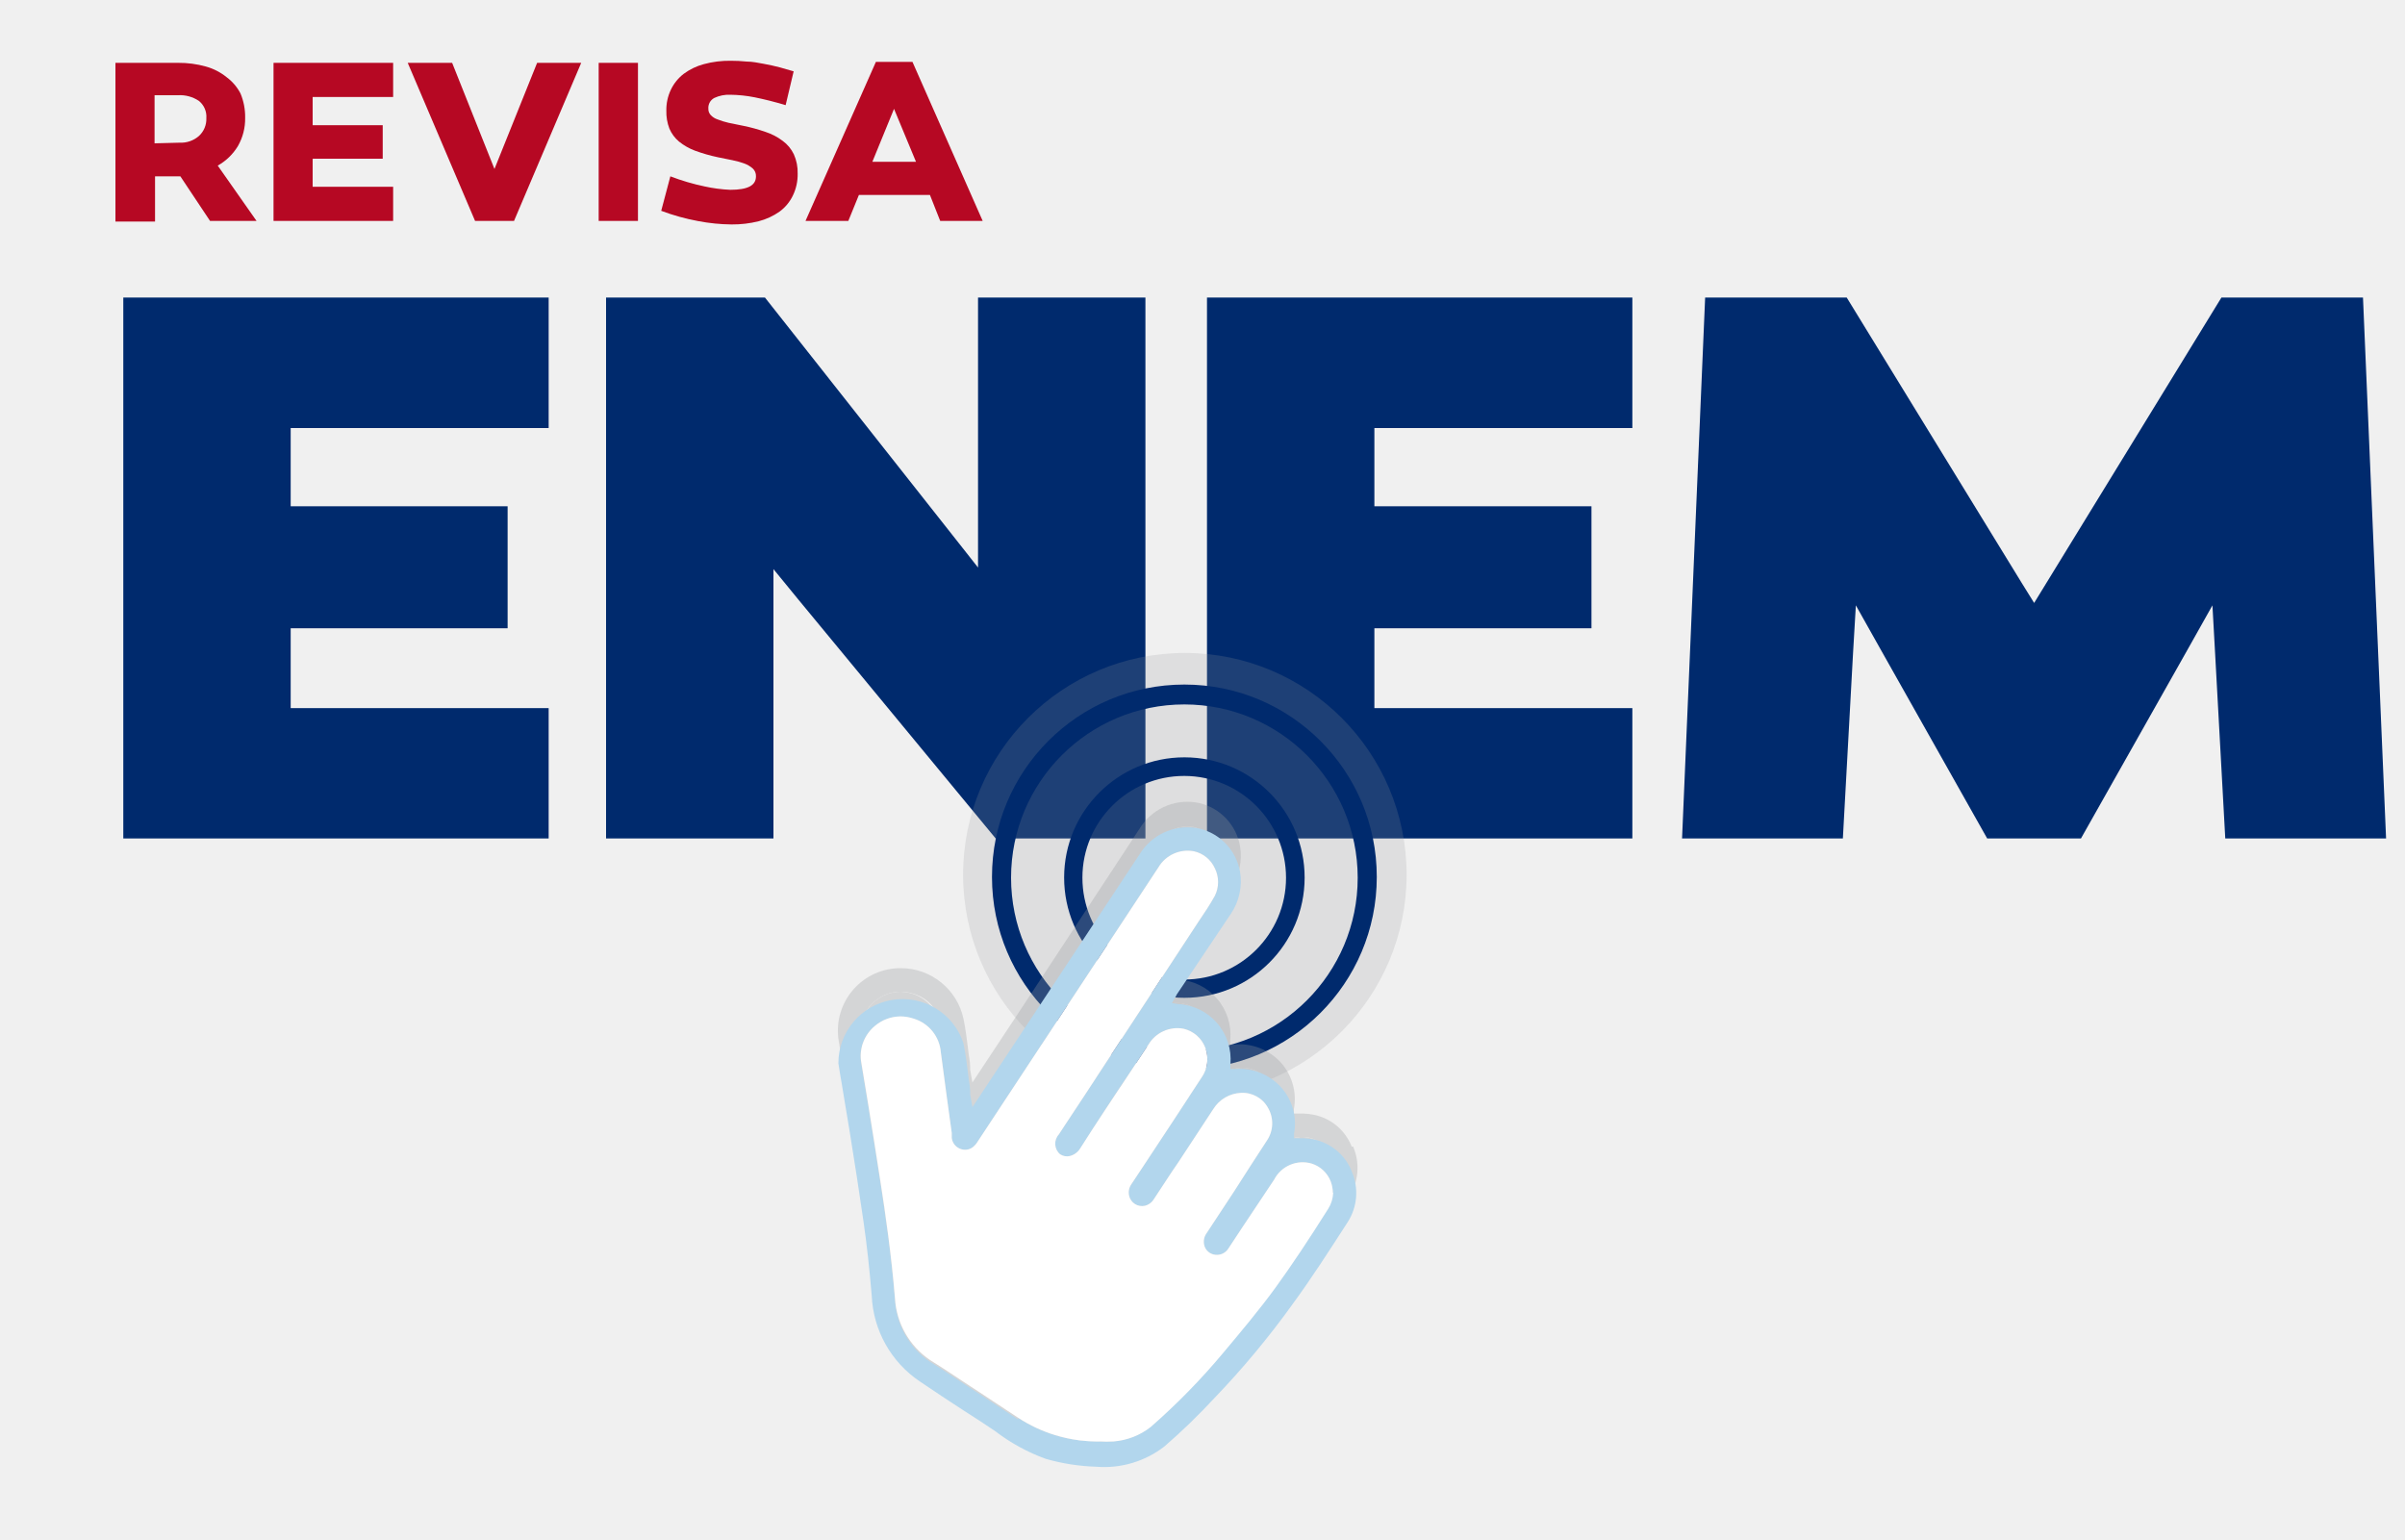
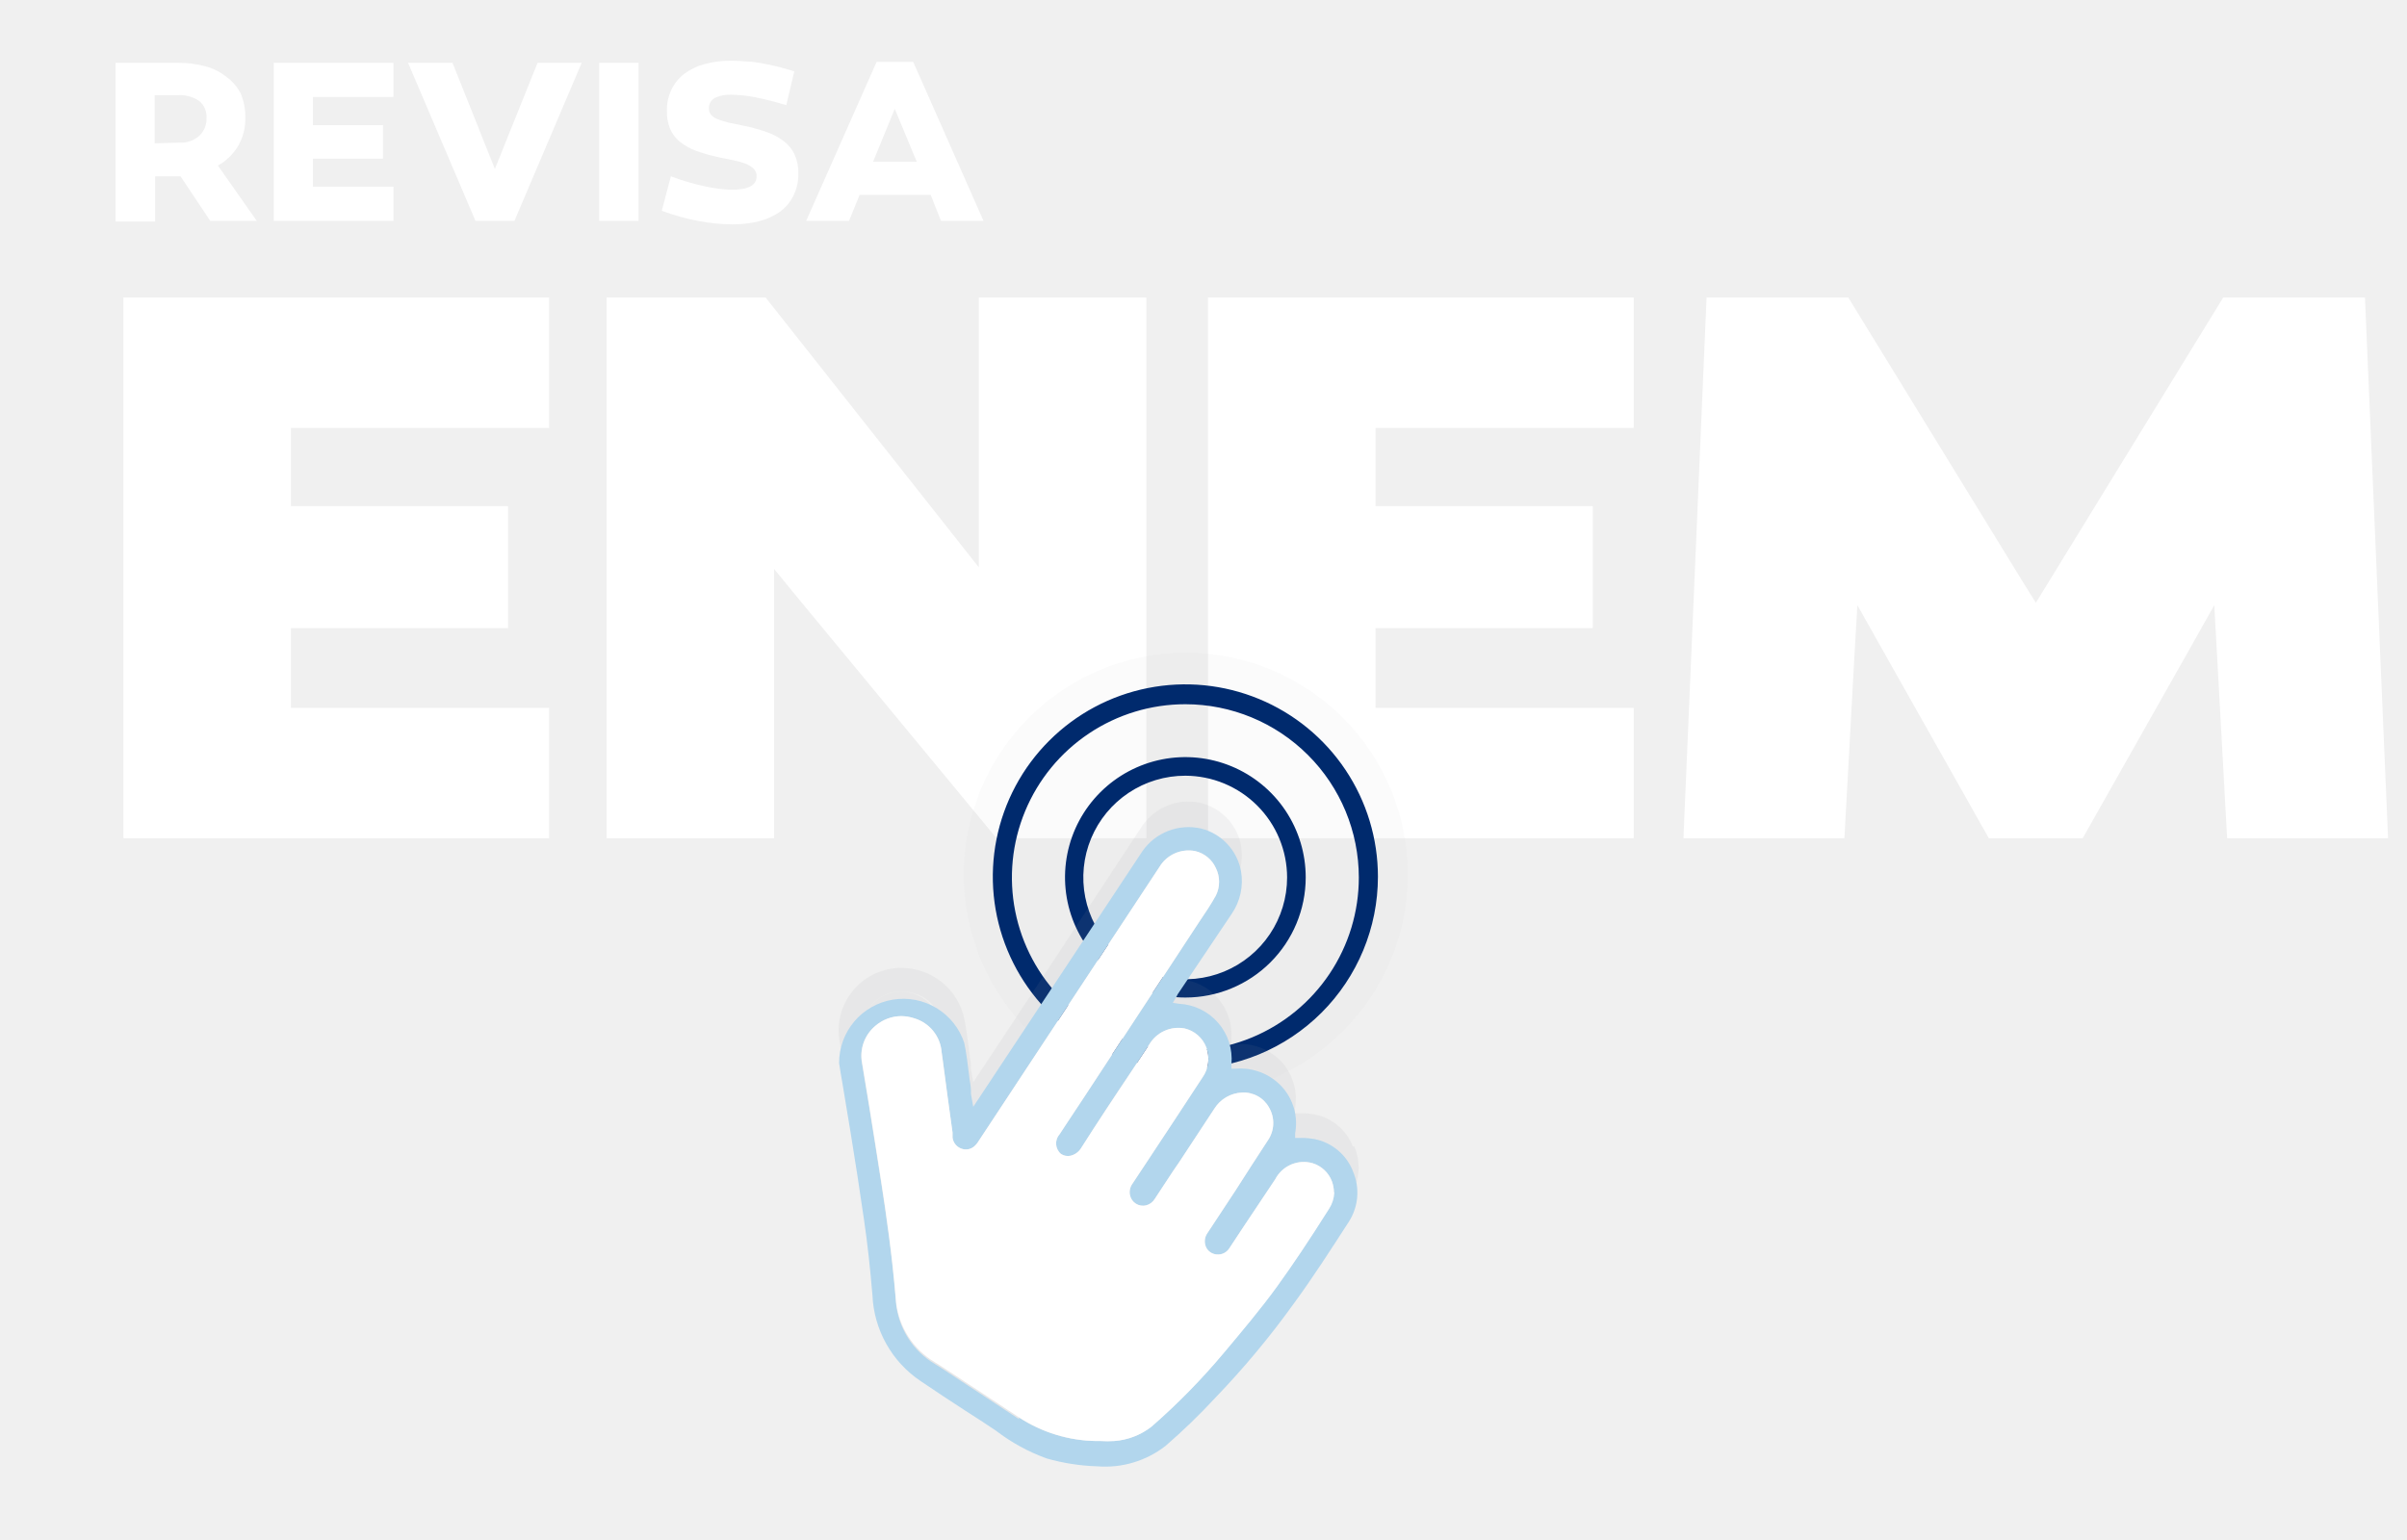
- <svg xmlns="http://www.w3.org/2000/svg" id="Layer_1" data-name="Layer 1" viewBox="0 0 150 96.05">
+ <svg xmlns="http://www.w3.org/2000/svg" width="161" height="103" viewBox="0 0 161 103" fill="none">
+   <g clip-path="url(#clip0)">
+     <path d="M19.459 33.865H33.982V42.026H19.459V47.366H36.729V56.084H8.254V19.903H36.729V28.632H19.459V33.865Z" fill="white" />
+     <path d="M76.679 19.903V56.084H66.654L53.474 40.138L51.778 38.069V56.084H40.572V19.903H51.209L63.756 35.785L65.473 37.962V19.903H76.679Z" fill="white" />
+     <path d="M92.006 33.865H106.539V42.026H92.006V47.366H109.276V56.084H80.8V19.903H109.276V28.632H92.006V33.865Z" fill="white" />
+     <path d="M159.733 56.084H148.968L148.292 43.774L148.109 40.492L146.499 43.355L139.308 56.084H133.029L125.848 43.355L124.238 40.492L124.045 43.774L123.369 56.084H112.603L114.149 19.903H123.627L135.347 39.002L136.174 40.331L136.99 39.002L148.71 19.903H158.188L159.733 56.084Z" fill="white" />
+     <path d="M11.452 11.796H10.379V14.82H7.728V4.204H8.651H9.724H10.798H11.925C12.552 4.198 13.177 4.281 13.782 4.45C14.291 4.591 14.767 4.835 15.177 5.169C15.563 5.455 15.879 5.825 16.1 6.252C16.314 6.765 16.42 7.316 16.411 7.871C16.425 8.536 16.258 9.192 15.928 9.769C15.598 10.315 15.133 10.766 14.576 11.078L17.173 14.777H14.061L12.075 11.796H11.452ZM12.021 9.544C12.496 9.569 12.962 9.407 13.32 9.094C13.484 8.943 13.613 8.758 13.698 8.553C13.783 8.347 13.823 8.126 13.814 7.903C13.831 7.684 13.793 7.464 13.705 7.262C13.617 7.06 13.482 6.883 13.309 6.745C12.898 6.471 12.408 6.339 11.914 6.37H10.347V9.587L12.021 9.544Z" fill="white" />
+     <path d="M25.62 8.375V10.616H20.93V12.493H26.318V14.777H18.311V4.204H26.318V6.488H20.93V8.375H25.62Z" fill="white" />
+     <path d="M31.803 14.777L27.295 4.204H30.268L33.102 11.303L35.957 4.204H38.908L34.411 14.777H31.803Z" fill="white" />
+     <path d="M42.708 4.204H40.078V14.777H42.708V4.204Z" fill="white" />
+     <path d="M52.593 7.035C51.853 6.809 51.155 6.638 50.522 6.509C49.984 6.402 49.438 6.345 48.89 6.338C48.52 6.322 48.152 6.396 47.817 6.552C47.688 6.62 47.582 6.725 47.511 6.852C47.441 6.98 47.409 7.125 47.42 7.271C47.417 7.349 47.429 7.428 47.457 7.501C47.485 7.575 47.527 7.642 47.581 7.7C47.707 7.834 47.866 7.934 48.042 7.989C48.28 8.083 48.524 8.158 48.772 8.214L49.77 8.418C50.273 8.52 50.768 8.656 51.252 8.826C51.666 8.96 52.054 9.163 52.4 9.426C52.717 9.657 52.971 9.963 53.141 10.316C53.324 10.723 53.412 11.167 53.398 11.614C53.409 12.122 53.298 12.625 53.076 13.083C52.872 13.508 52.566 13.876 52.185 14.155C51.763 14.452 51.29 14.67 50.79 14.799C50.197 14.946 49.587 15.018 48.976 15.013C48.223 15.006 47.472 14.93 46.733 14.788C45.891 14.633 45.065 14.403 44.264 14.101L44.876 11.796C45.623 12.082 46.391 12.308 47.173 12.472C47.738 12.596 48.312 12.672 48.89 12.697C50.039 12.697 50.608 12.418 50.608 11.796C50.612 11.698 50.595 11.6 50.558 11.51C50.521 11.419 50.465 11.337 50.393 11.271C50.228 11.127 50.039 11.015 49.835 10.938C49.569 10.843 49.296 10.768 49.019 10.713L48.064 10.52C47.542 10.41 47.03 10.263 46.529 10.08C46.141 9.936 45.778 9.729 45.456 9.469C45.175 9.235 44.954 8.937 44.812 8.6C44.665 8.217 44.595 7.809 44.608 7.399C44.599 6.918 44.702 6.441 44.908 6.005C45.108 5.584 45.407 5.216 45.778 4.933C46.181 4.636 46.636 4.418 47.119 4.289C47.704 4.132 48.307 4.056 48.912 4.064C49.27 4.064 49.629 4.082 49.985 4.118C50.371 4.118 50.758 4.204 51.123 4.268C51.488 4.332 51.864 4.418 52.196 4.504L53.13 4.772L52.593 7.035Z" fill="white" />
+     <path d="M56.79 14.777H53.924L58.636 4.139H61.083L65.785 14.777H62.94L62.253 13.04H57.498L56.79 14.777ZM58.4 10.82H61.319L59.849 7.281L58.4 10.82Z" fill="white" />
+     <g opacity="0.2">
+       <path opacity="0.2" d="M79.319 73.339C87.517 73.339 94.163 66.699 94.163 58.508C94.163 50.317 87.517 43.677 79.319 43.677C71.121 43.677 64.475 50.317 64.475 58.508C64.475 66.699 71.121 73.339 79.319 73.339Z" fill="#95979A" />
+     </g>
+     <path d="M79.287 66.744C77.695 66.744 76.138 66.272 74.814 65.387C73.49 64.503 72.458 63.246 71.849 61.776C71.24 60.306 71.081 58.688 71.393 57.128C71.704 55.568 72.472 54.134 73.599 53.01C74.726 51.886 76.161 51.121 77.723 50.811C79.285 50.502 80.904 50.663 82.375 51.273C83.846 51.884 85.102 52.916 85.986 54.24C86.869 55.564 87.339 57.12 87.337 58.712C87.334 60.843 86.485 62.886 84.975 64.392C83.466 65.898 81.42 66.744 79.287 66.744ZM79.287 51.902C77.939 51.9 76.62 52.298 75.498 53.044C74.375 53.791 73.5 54.854 72.983 56.098C72.465 57.342 72.329 58.712 72.59 60.033C72.852 61.355 73.5 62.569 74.453 63.523C75.406 64.476 76.62 65.126 77.943 65.389C79.265 65.653 80.636 65.519 81.882 65.004C83.128 64.489 84.193 63.616 84.943 62.496C85.692 61.376 86.092 60.059 86.092 58.712C86.089 56.908 85.372 55.18 84.097 53.904C82.821 52.627 81.092 51.908 79.287 51.902Z" fill="#002A6D" />
+     <path d="M79.287 71.526C76.74 71.526 74.249 70.772 72.131 69.358C70.013 67.944 68.362 65.934 67.388 63.583C66.413 61.231 66.158 58.644 66.655 56.148C67.152 53.651 68.378 51.358 70.18 49.559C71.981 47.759 74.276 46.533 76.774 46.037C79.273 45.54 81.863 45.795 84.216 46.769C86.57 47.743 88.581 49.393 89.996 51.509C91.412 53.625 92.167 56.113 92.167 58.658C92.167 62.071 90.81 65.344 88.395 67.757C85.979 70.171 82.703 71.526 79.287 71.526V71.526ZM79.287 47.119C76.992 47.119 74.749 47.799 72.841 49.073C70.933 50.347 69.446 52.157 68.568 54.276C67.689 56.394 67.46 58.724 67.907 60.973C68.355 63.222 69.46 65.287 71.083 66.909C72.705 68.53 74.773 69.634 77.023 70.081C79.274 70.528 81.607 70.299 83.727 69.421C85.847 68.544 87.659 67.058 88.934 65.152C90.209 63.246 90.89 61.004 90.89 58.712C90.887 55.638 89.664 52.691 87.488 50.518C85.313 48.344 82.364 47.122 79.287 47.119" fill="#002A6D" />
+     <g opacity="0.3">
+       <path opacity="0.3" d="M90.493 76.706C90.282 76.161 89.936 75.678 89.487 75.303C89.038 74.928 88.502 74.672 87.927 74.561C87.708 74.52 87.485 74.495 87.262 74.486H86.929H86.618V74.186C86.721 73.633 86.696 73.064 86.543 72.523C86.39 71.981 86.115 71.483 85.738 71.065C85.35 70.644 84.87 70.317 84.337 70.109C83.803 69.901 83.228 69.817 82.657 69.864H82.357V69.564C82.404 69.067 82.35 68.565 82.197 68.09C82.045 67.614 81.798 67.174 81.471 66.796C81.144 66.418 80.744 66.111 80.295 65.891C79.846 65.672 79.357 65.546 78.858 65.521L78.482 65.414L78.74 64.974L78.804 64.856L82.4 59.409C82.96 58.583 83.179 57.572 83.012 56.588C82.888 55.902 82.568 55.266 82.09 54.758C81.611 54.249 80.996 53.891 80.317 53.725C79.592 53.559 78.834 53.614 78.14 53.881C77.446 54.148 76.847 54.617 76.421 55.227L69.08 66.39L65.098 72.406L64.947 71.548V71.344C64.947 70.99 64.851 70.658 64.819 70.272C64.733 69.543 64.636 68.792 64.497 68.127C64.287 67.174 63.757 66.32 62.996 65.708C62.235 65.096 61.288 64.761 60.311 64.76C59.713 64.755 59.121 64.878 58.574 65.121C58.028 65.364 57.54 65.721 57.143 66.168C56.747 66.615 56.451 67.142 56.275 67.713C56.099 68.284 56.048 68.886 56.125 69.478C56.189 69.95 56.286 70.433 56.361 70.904C56.436 71.376 56.468 71.558 56.522 71.88L56.887 74.089C57.209 76.062 57.513 78.039 57.799 80.019C58.024 81.542 58.207 83.183 58.357 85.017C58.407 86.158 58.724 87.272 59.283 88.269C59.842 89.265 60.628 90.116 61.577 90.754C62.575 91.44 63.563 92.083 64.572 92.738C65.269 93.177 65.956 93.628 66.622 94.089C68.589 95.599 70.999 96.421 73.48 96.427C75.119 96.571 76.751 96.084 78.042 95.065C79.21 94.055 80.321 92.981 81.369 91.847C83.263 89.88 85.014 87.78 86.607 85.564C87.906 83.794 89.087 81.96 90.299 80.073C90.623 79.575 90.817 79.005 90.866 78.414C90.914 77.823 90.816 77.228 90.579 76.684L90.493 76.706ZM68.167 93.295L65.549 91.579C64.475 90.893 63.402 90.153 62.253 89.435C61.574 88.973 61.009 88.362 60.604 87.648C60.198 86.934 59.962 86.136 59.913 85.317C59.677 82.443 59.27 79.612 58.937 77.478C58.679 75.784 58.4 74.089 58.132 72.395L57.638 69.403C57.568 68.954 57.616 68.494 57.778 68.069C57.94 67.644 58.21 67.269 58.561 66.98C59.04 66.569 59.648 66.341 60.278 66.336C60.585 66.333 60.891 66.384 61.18 66.486C61.674 66.632 62.112 66.925 62.436 67.325C62.76 67.725 62.954 68.214 62.994 68.728L63.08 69.296C63.287 70.904 63.502 72.513 63.724 74.121V74.465C63.749 74.649 63.83 74.821 63.957 74.958C64.084 75.094 64.25 75.188 64.432 75.226C64.575 75.258 64.724 75.253 64.865 75.211C65.006 75.17 65.134 75.094 65.237 74.99C65.293 74.934 65.343 74.873 65.388 74.808L77.516 56.395C77.756 55.995 78.113 55.677 78.539 55.486C78.965 55.294 79.44 55.237 79.899 55.323C80.205 55.391 80.492 55.531 80.734 55.73C80.976 55.929 81.168 56.183 81.294 56.47C81.437 56.755 81.511 57.069 81.511 57.387C81.511 57.706 81.437 58.02 81.294 58.304C80.972 58.883 80.597 59.452 80.221 59.998L73.738 69.703L72.45 71.666C72.01 72.32 71.581 72.974 71.151 73.628L70.808 74.154C70.719 74.251 70.652 74.367 70.611 74.492C70.57 74.618 70.557 74.751 70.573 74.882C70.588 75.013 70.631 75.139 70.7 75.252C70.768 75.365 70.86 75.463 70.969 75.537C71.062 75.599 71.168 75.642 71.279 75.662C71.389 75.683 71.503 75.68 71.613 75.655C71.912 75.579 72.169 75.391 72.332 75.129C73.405 73.446 74.479 71.762 75.627 70.089L76.872 68.213C77.104 67.807 77.459 67.486 77.885 67.293C78.31 67.1 78.786 67.047 79.244 67.14C79.567 67.215 79.868 67.367 80.118 67.584C80.369 67.8 80.563 68.075 80.682 68.384C80.813 68.716 80.859 69.075 80.816 69.429C80.773 69.783 80.642 70.12 80.436 70.411L78.536 73.296L76.518 76.363C76.25 76.749 75.992 77.145 75.745 77.531C75.665 77.639 75.609 77.763 75.581 77.895C75.554 78.026 75.555 78.162 75.584 78.293C75.609 78.408 75.657 78.517 75.725 78.614C75.793 78.71 75.879 78.792 75.979 78.855C76.079 78.918 76.191 78.96 76.307 78.98C76.423 78.999 76.543 78.995 76.657 78.969C76.897 78.907 77.104 78.758 77.237 78.55L78.89 76.052L81.23 72.502C81.423 72.186 81.692 71.922 82.012 71.735C82.333 71.548 82.694 71.443 83.065 71.43C83.433 71.402 83.802 71.482 84.125 71.659C84.449 71.836 84.715 72.103 84.89 72.427C85.092 72.772 85.191 73.168 85.173 73.567C85.156 73.967 85.024 74.353 84.793 74.679C84.085 75.751 83.355 76.888 82.647 77.993L80.768 80.845C80.669 80.981 80.608 81.142 80.591 81.309C80.574 81.477 80.602 81.646 80.672 81.799C80.734 81.935 80.832 82.051 80.955 82.136C81.078 82.221 81.221 82.271 81.369 82.282C81.54 82.301 81.713 82.27 81.867 82.194C82.021 82.118 82.15 82 82.239 81.853L83.119 80.427L85.266 77.21C85.495 76.768 85.87 76.419 86.329 76.223C86.787 76.027 87.299 75.997 87.777 76.138C88.08 76.226 88.358 76.386 88.586 76.605C88.814 76.823 88.985 77.093 89.087 77.392C89.175 77.629 89.222 77.879 89.226 78.132C89.213 78.513 89.098 78.883 88.893 79.204C87.541 81.349 86.457 82.958 85.394 84.427C84.332 85.896 83.022 87.451 81.852 88.845C80.373 90.619 78.754 92.272 77.012 93.788C76.296 94.351 75.429 94.687 74.522 94.754C74.214 94.774 73.906 94.774 73.599 94.754H73.309C71.491 94.766 69.708 94.26 68.167 93.295" fill="#95979A" />
+       <path opacity="0.3" d="M89.248 78.132C89.234 78.513 89.119 78.883 88.915 79.204C87.562 81.349 86.478 82.958 85.416 84.427C84.353 85.896 83.044 87.451 81.874 88.845C80.394 90.619 78.776 92.272 77.033 93.788C76.318 94.351 75.451 94.687 74.543 94.754C74.236 94.774 73.927 94.774 73.62 94.754H73.33C71.505 94.77 69.714 94.263 68.167 93.295L65.548 91.579C64.475 90.893 63.402 90.153 62.253 89.435C61.574 88.973 61.009 88.362 60.604 87.648C60.198 86.934 59.962 86.136 59.913 85.317C59.677 82.443 59.269 79.612 58.937 77.478C58.679 75.784 58.4 74.089 58.132 72.395L57.638 69.403C57.568 68.954 57.616 68.494 57.778 68.069C57.94 67.644 58.21 67.269 58.561 66.98C59.042 66.567 59.655 66.339 60.289 66.336C60.952 66.348 61.588 66.597 62.082 67.038C62.576 67.479 62.896 68.082 62.983 68.738L63.058 69.306C63.273 70.915 63.488 72.524 63.713 74.132V74.475C63.738 74.66 63.819 74.832 63.946 74.968C64.073 75.105 64.239 75.198 64.421 75.237C64.565 75.268 64.713 75.263 64.854 75.222C64.995 75.181 65.123 75.105 65.226 75.001C65.282 74.944 65.332 74.883 65.377 74.818L77.505 56.406C77.745 56.005 78.102 55.688 78.528 55.496C78.954 55.304 79.429 55.248 79.888 55.334C80.195 55.402 80.481 55.541 80.723 55.741C80.966 55.94 81.158 56.194 81.284 56.481C81.426 56.766 81.5 57.08 81.5 57.398C81.5 57.716 81.426 58.03 81.284 58.315C80.962 58.894 80.586 59.462 80.21 60.009L73.738 69.703L72.45 71.666C72.01 72.32 71.581 72.974 71.151 73.628L70.808 74.154C70.719 74.251 70.651 74.367 70.611 74.492C70.57 74.618 70.557 74.751 70.573 74.882C70.588 75.013 70.631 75.139 70.699 75.252C70.768 75.365 70.86 75.463 70.969 75.537C71.062 75.599 71.168 75.642 71.279 75.662C71.389 75.683 71.503 75.68 71.613 75.655C71.76 75.619 71.898 75.554 72.02 75.464C72.142 75.373 72.244 75.26 72.321 75.129C73.416 73.449 74.518 71.769 75.627 70.089L76.872 68.213C77.104 67.807 77.459 67.486 77.884 67.293C78.31 67.1 78.786 67.047 79.244 67.14C79.567 67.214 79.868 67.367 80.118 67.583C80.369 67.8 80.563 68.075 80.682 68.384C80.813 68.716 80.859 69.075 80.816 69.429C80.773 69.783 80.642 70.12 80.436 70.411L78.536 73.296L76.518 76.363C76.25 76.749 75.992 77.145 75.734 77.531C75.658 77.641 75.605 77.765 75.579 77.896C75.553 78.028 75.555 78.162 75.584 78.293C75.605 78.405 75.649 78.512 75.714 78.606C75.778 78.701 75.862 78.78 75.96 78.84C76.057 78.907 76.168 78.954 76.284 78.976C76.401 78.998 76.52 78.995 76.636 78.969C76.875 78.907 77.082 78.758 77.216 78.55L78.868 76.052L81.208 72.502C81.402 72.186 81.671 71.922 81.991 71.735C82.311 71.548 82.673 71.443 83.044 71.43C83.412 71.402 83.78 71.482 84.104 71.659C84.428 71.836 84.693 72.103 84.868 72.427C85.074 72.77 85.176 73.165 85.162 73.564C85.149 73.963 85.021 74.35 84.793 74.679C84.085 75.751 83.355 76.888 82.647 77.993L80.768 80.845C80.669 80.981 80.608 81.142 80.591 81.309C80.574 81.477 80.602 81.646 80.672 81.799C80.734 81.935 80.832 82.051 80.955 82.136C81.078 82.221 81.221 82.271 81.369 82.282C81.54 82.303 81.714 82.274 81.868 82.198C82.023 82.122 82.152 82.002 82.239 81.853L83.119 80.427C83.838 79.355 84.546 78.282 85.266 77.21C85.495 76.768 85.87 76.419 86.329 76.223C86.787 76.027 87.299 75.997 87.777 76.137C88.08 76.226 88.358 76.386 88.586 76.605C88.814 76.823 88.985 77.093 89.087 77.392C89.175 77.629 89.222 77.879 89.226 78.132" fill="#95979A" />
+     </g>
+     <path d="M90.493 78.357C90.278 77.814 89.931 77.333 89.483 76.959C89.035 76.584 88.5 76.328 87.927 76.213C87.707 76.176 87.485 76.151 87.262 76.138H86.94H86.629V75.826C86.732 75.275 86.706 74.708 86.554 74.168C86.401 73.629 86.125 73.132 85.749 72.717C85.361 72.294 84.883 71.965 84.349 71.755C83.815 71.545 83.24 71.459 82.668 71.505H82.368V71.194C82.413 70.698 82.358 70.197 82.205 69.723C82.052 69.248 81.805 68.81 81.478 68.433C81.151 68.056 80.751 67.75 80.303 67.531C79.855 67.313 79.367 67.187 78.868 67.162L78.45 67.097L78.707 66.658L78.772 66.529L82.4 61.124C82.96 60.298 83.179 59.288 83.012 58.304C82.889 57.616 82.569 56.978 82.091 56.468C81.613 55.958 80.997 55.598 80.317 55.43C79.591 55.268 78.833 55.326 78.139 55.595C77.446 55.864 76.848 56.333 76.421 56.942L69.08 68.041L65.098 74.057L64.947 73.199C64.947 73.113 64.947 73.049 64.947 72.996C64.947 72.642 64.851 72.309 64.819 71.923C64.733 71.205 64.636 70.454 64.497 69.778C64.177 68.808 63.523 67.984 62.649 67.453C61.776 66.922 60.742 66.72 59.733 66.883C58.724 67.046 57.807 67.563 57.145 68.341C56.484 69.12 56.122 70.109 56.125 71.13C56.189 71.601 56.286 72.084 56.361 72.556C56.436 73.028 56.468 73.21 56.522 73.532L56.887 75.73C57.209 77.703 57.513 79.68 57.799 81.66C58.024 83.194 58.207 84.877 58.357 86.668C58.407 87.809 58.724 88.923 59.283 89.92C59.842 90.916 60.628 91.768 61.577 92.405C62.575 93.081 63.563 93.735 64.572 94.389C65.269 94.829 65.956 95.279 66.622 95.729C67.651 96.518 68.795 97.143 70.013 97.585C71.114 97.899 72.25 98.075 73.394 98.11C75.032 98.242 76.66 97.756 77.956 96.748C79.124 95.738 80.235 94.664 81.284 93.531C83.177 91.564 84.928 89.464 86.521 87.247C87.82 85.478 89.001 83.633 90.214 81.757C90.537 81.259 90.731 80.689 90.78 80.097C90.829 79.506 90.73 78.912 90.493 78.368V78.357ZM68.167 94.957L65.549 93.231C64.475 92.544 63.402 91.794 62.253 91.086C61.572 90.624 61.007 90.01 60.601 89.294C60.196 88.579 59.96 87.779 59.913 86.958C59.677 84.084 59.27 81.263 58.937 79.129C58.679 77.424 58.4 75.741 58.132 74.046L57.638 71.055C57.567 70.605 57.614 70.145 57.776 69.72C57.938 69.295 58.209 68.919 58.561 68.631C59.04 68.221 59.648 67.993 60.278 67.987C60.581 67.99 60.882 68.041 61.169 68.138C61.663 68.287 62.101 68.582 62.424 68.984C62.748 69.385 62.943 69.876 62.983 70.39L63.069 70.958C63.273 72.567 63.488 74.175 63.713 75.773V76.116C63.737 76.302 63.818 76.476 63.945 76.614C64.072 76.752 64.238 76.848 64.421 76.888C64.565 76.92 64.714 76.915 64.854 76.874C64.995 76.832 65.123 76.756 65.227 76.652C65.227 76.652 65.334 76.534 65.377 76.47L77.548 58.015C77.787 57.613 78.144 57.294 78.57 57.103C78.997 56.911 79.472 56.855 79.931 56.942C80.236 57.01 80.521 57.148 80.763 57.346C81.006 57.543 81.198 57.794 81.326 58.079C81.469 58.365 81.543 58.681 81.543 59.001C81.543 59.321 81.469 59.637 81.326 59.923C81.004 60.502 80.629 61.071 80.253 61.618L73.813 71.43L72.525 73.392C72.085 74.046 71.656 74.701 71.226 75.355L70.883 75.88C70.799 75.972 70.734 76.08 70.692 76.197C70.651 76.314 70.634 76.439 70.642 76.563C70.65 76.688 70.683 76.809 70.739 76.92C70.795 77.031 70.873 77.13 70.969 77.21C71.062 77.272 71.168 77.315 71.279 77.335C71.389 77.356 71.503 77.353 71.613 77.328C71.912 77.252 72.169 77.064 72.332 76.802C73.405 75.108 74.479 73.435 75.627 71.762L76.872 69.886C77.108 69.484 77.463 69.165 77.888 68.973C78.312 68.781 78.786 68.725 79.244 68.813C79.568 68.89 79.868 69.044 80.118 69.263C80.369 69.482 80.563 69.758 80.683 70.068C80.811 70.398 80.856 70.755 80.813 71.107C80.77 71.459 80.64 71.794 80.436 72.084C79.799 73.063 79.165 74.028 78.536 74.979L76.518 78.035C76.25 78.432 75.992 78.829 75.745 79.215C75.665 79.323 75.609 79.447 75.581 79.578C75.554 79.71 75.555 79.846 75.584 79.977C75.609 80.092 75.657 80.201 75.725 80.297C75.793 80.394 75.879 80.476 75.979 80.539C76.079 80.601 76.191 80.644 76.307 80.663C76.423 80.683 76.543 80.679 76.657 80.652C76.899 80.59 77.107 80.436 77.237 80.223C77.795 79.397 78.31 78.561 78.89 77.735L81.23 74.175C81.427 73.862 81.696 73.601 82.016 73.414C82.335 73.227 82.695 73.12 83.065 73.103C83.434 73.08 83.801 73.163 84.124 73.341C84.448 73.52 84.713 73.787 84.89 74.111C85.086 74.45 85.181 74.838 85.164 75.229C85.147 75.621 85.018 75.999 84.793 76.32C84.085 77.392 83.355 78.54 82.647 79.644L80.768 82.496C80.669 82.633 80.608 82.793 80.591 82.961C80.574 83.128 80.602 83.297 80.672 83.451C80.736 83.585 80.834 83.7 80.957 83.784C81.079 83.869 81.221 83.92 81.369 83.933C81.54 83.952 81.713 83.922 81.867 83.846C82.021 83.77 82.15 83.651 82.239 83.505L83.151 82.121L85.298 78.904C85.527 78.462 85.903 78.113 86.361 77.917C86.819 77.722 87.331 77.692 87.809 77.832C88.1 77.924 88.367 78.08 88.588 78.29C88.809 78.5 88.98 78.758 89.087 79.044C89.175 79.28 89.222 79.531 89.226 79.784C89.213 80.164 89.098 80.534 88.894 80.856C87.541 83.001 86.457 84.62 85.394 86.089C84.332 87.558 83.022 89.113 81.852 90.507C80.37 92.278 78.752 93.931 77.012 95.451C76.296 96.013 75.429 96.349 74.522 96.416C74.214 96.436 73.906 96.436 73.599 96.416H73.309C71.473 96.391 69.682 95.844 68.146 94.839" fill="#B2D6ED" />
+     <path d="M89.248 79.784C89.234 80.164 89.119 80.534 88.915 80.856C87.562 83.001 86.478 84.62 85.416 86.089C84.353 87.558 83.044 89.113 81.874 90.507C80.392 92.278 78.773 93.931 77.033 95.451C76.318 96.013 75.451 96.349 74.543 96.416C74.236 96.436 73.927 96.436 73.62 96.416H73.33C71.494 96.391 69.703 95.844 68.167 94.839L65.549 93.113C64.475 92.427 63.402 91.676 62.253 90.968C61.572 90.505 61.007 89.892 60.602 89.177C60.196 88.461 59.96 87.661 59.913 86.84C59.677 83.966 59.27 81.145 58.937 79.011C58.679 77.306 58.4 75.623 58.132 73.928L57.638 70.936C57.589 70.506 57.647 70.07 57.808 69.667C57.969 69.265 58.228 68.909 58.561 68.631C59.042 68.218 59.655 67.99 60.289 67.987C60.589 67.99 60.886 68.041 61.169 68.138C61.663 68.287 62.101 68.582 62.424 68.984C62.748 69.385 62.943 69.876 62.983 70.39L63.058 70.958C63.273 72.567 63.488 74.175 63.713 75.773V76.116C63.736 76.302 63.816 76.477 63.943 76.615C64.07 76.754 64.238 76.849 64.421 76.888C64.566 76.921 64.716 76.915 64.857 76.872C64.998 76.828 65.125 76.749 65.227 76.641C65.282 76.589 65.332 76.532 65.377 76.47L77.548 58.015C77.787 57.613 78.144 57.294 78.57 57.103C78.997 56.911 79.472 56.855 79.931 56.942C80.236 57.01 80.521 57.148 80.763 57.346C81.006 57.543 81.198 57.794 81.326 58.079C81.469 58.365 81.543 58.681 81.543 59.001C81.543 59.321 81.469 59.637 81.326 59.923C81.004 60.502 80.629 61.071 80.253 61.618L73.813 71.43C73.384 72.073 72.954 72.727 72.525 73.392C72.085 74.046 71.656 74.701 71.226 75.355L70.883 75.88C70.799 75.972 70.734 76.08 70.692 76.197C70.651 76.314 70.634 76.439 70.642 76.563C70.65 76.688 70.683 76.809 70.739 76.92C70.795 77.031 70.873 77.13 70.969 77.21C71.062 77.272 71.168 77.315 71.279 77.335C71.389 77.356 71.503 77.353 71.613 77.328C71.76 77.292 71.898 77.227 72.02 77.136C72.142 77.046 72.244 76.933 72.321 76.802C73.394 75.108 74.522 73.435 75.627 71.762L76.872 69.886C77.108 69.484 77.463 69.165 77.888 68.973C78.312 68.781 78.786 68.725 79.244 68.813C79.568 68.89 79.868 69.044 80.118 69.263C80.369 69.482 80.563 69.758 80.683 70.068C80.811 70.398 80.856 70.755 80.813 71.107C80.77 71.459 80.64 71.794 80.436 72.084C79.799 73.063 79.165 74.028 78.536 74.979L76.518 78.035L75.734 79.215C75.658 79.325 75.605 79.449 75.579 79.58C75.553 79.711 75.555 79.846 75.584 79.977C75.609 80.092 75.657 80.201 75.725 80.297C75.793 80.394 75.879 80.476 75.979 80.539C76.079 80.601 76.191 80.644 76.307 80.663C76.423 80.683 76.543 80.679 76.657 80.652C76.899 80.59 77.107 80.436 77.237 80.223C77.795 79.397 78.31 78.561 78.89 77.735L81.23 74.175C81.427 73.862 81.696 73.601 82.016 73.414C82.335 73.227 82.695 73.12 83.065 73.103C83.434 73.08 83.801 73.163 84.124 73.341C84.448 73.52 84.713 73.787 84.89 74.111C85.086 74.45 85.181 74.838 85.164 75.229C85.147 75.621 85.018 75.999 84.793 76.32C84.085 77.392 83.355 78.54 82.647 79.644L80.768 82.496C80.669 82.633 80.608 82.793 80.591 82.961C80.574 83.128 80.602 83.297 80.672 83.451C80.736 83.585 80.834 83.7 80.957 83.784C81.079 83.869 81.221 83.92 81.369 83.933C81.54 83.952 81.713 83.922 81.867 83.846C82.021 83.77 82.15 83.651 82.239 83.505L83.151 82.121C83.87 81.049 84.579 79.977 85.298 78.904C85.527 78.462 85.903 78.113 86.361 77.917C86.819 77.722 87.331 77.692 87.809 77.832C88.099 77.923 88.364 78.078 88.585 78.286C88.807 78.494 88.978 78.749 89.087 79.033C89.174 79.274 89.222 79.527 89.226 79.784" fill="white" />
+   </g>
  <defs>
-     <style>.cls-1{fill:none;}.cls-2{fill:#002a6d;}.cls-3{clip-path:url(#clip-path);}.cls-4{fill:#b60823;}.cls-5{clip-path:url(#clip-path-2);}.cls-6{clip-path:url(#clip-path-3);}.cls-7{opacity:0.2;}.cls-8{fill:#95979a;}.cls-9{clip-path:url(#clip-path-4);}.cls-10{opacity:0.3;}.cls-11{fill:#b2d6ed;}.cls-12{fill:#fff;}</style>
-     <clipPath id="clip-path">
-       <rect class="cls-1" x="-31.47" y="-28.79" width="225.03" height="137.57" />
-     </clipPath>
-     <clipPath id="clip-path-2">
-       <rect class="cls-1" x="6.73" y="3.78" width="146.68" height="89.65" />
-     </clipPath>
-     <clipPath id="clip-path-3">
-       <rect class="cls-1" x="39.99" y="28.44" width="60.91" height="67.62" />
-     </clipPath>
-     <clipPath id="clip-path-4">
-       <rect class="cls-1" x="-39.01" y="-26.43" width="225.52" height="137.88" />
+     <clipPath id="clip0">
+       <rect width="161" height="103" fill="white" />
    </clipPath>
  </defs>
-   <polygon class="cls-2" points="18.13 31.58 31.66 31.58 31.66 39.19 18.13 39.19 18.13 44.17 34.22 44.17 34.22 52.3 7.69 52.3 7.69 18.56 34.22 18.56 34.22 26.7 18.13 26.7 18.13 31.58" />
-   <polygon class="cls-2" points="71.44 18.56 71.44 52.3 62.1 52.3 49.82 37.43 48.24 35.5 48.24 52.3 37.8 52.3 37.8 18.56 47.71 18.56 59.4 33.37 61 35.4 61 18.56 71.44 18.56" />
-   <polygon class="cls-2" points="85.72 31.58 99.26 31.58 99.26 39.19 85.72 39.19 85.72 44.17 101.81 44.17 101.81 52.3 75.28 52.3 75.28 18.56 101.81 18.56 101.81 26.7 85.72 26.7 85.72 31.58" />
-   <polygon class="cls-2" points="148.82 52.3 138.79 52.3 138.16 40.82 137.99 37.76 136.49 40.43 129.79 52.3 123.94 52.3 117.25 40.43 115.75 37.76 115.57 40.82 114.94 52.3 104.91 52.3 106.35 18.56 115.18 18.56 126.1 36.37 126.87 37.61 127.63 36.37 138.55 18.56 147.38 18.56 148.82 52.3" />
-   <g class="cls-3">
-     <rect class="cls-1" x="-917.6" y="-68.49" width="997.24" height="469.8" />
-     <path class="cls-4" d="M10.67,11h-1v2.82H7.2V3.92l.86,0,1,0,1,0h1.05a6.19,6.19,0,0,1,1.73.23,3.56,3.56,0,0,1,1.3.67A2.94,2.94,0,0,1,15,5.83a3.77,3.77,0,0,1,.29,1.51,3.43,3.43,0,0,1-.45,1.77,3.43,3.43,0,0,1-1.26,1.22L16,13.78h-2.9L11.25,11ZM11.2,8.9a1.7,1.7,0,0,0,1.21-.42,1.43,1.43,0,0,0,.46-1.11,1.26,1.26,0,0,0-.47-1.08,2.11,2.11,0,0,0-1.3-.35H9.64v3Z" />
-     <polygon class="cls-4" points="23.87 7.81 23.87 9.9 19.5 9.9 19.5 11.65 24.52 11.65 24.52 13.78 17.06 13.78 17.06 3.92 24.52 3.92 24.52 6.05 19.5 6.05 19.5 7.81 23.87 7.81" />
-     <polygon class="cls-4" points="29.63 13.78 25.43 3.92 28.2 3.92 30.84 10.54 33.5 3.92 36.25 3.92 32.06 13.78 29.63 13.78" />
-   </g>
-   <rect class="cls-4" x="37.34" y="3.92" width="2.45" height="9.86" />
-   <g class="cls-5">
-     <path class="cls-4" d="M49,6.56c-.69-.21-1.34-.37-1.93-.49a8.36,8.36,0,0,0-1.52-.16,2.15,2.15,0,0,0-1,.2.7.7,0,0,0-.37.67.55.55,0,0,0,.15.4,1,1,0,0,0,.43.27,4.65,4.65,0,0,0,.68.21l.93.19a10.48,10.48,0,0,1,1.38.38,3.61,3.61,0,0,1,1.07.56,2.22,2.22,0,0,1,.69.83,2.75,2.75,0,0,1,.24,1.21,3,3,0,0,1-.3,1.37,2.67,2.67,0,0,1-.83,1,4,4,0,0,1-1.3.6,6.75,6.75,0,0,1-1.69.2,11.64,11.64,0,0,1-2.09-.21,13.42,13.42,0,0,1-2.3-.64L41.81,11a14,14,0,0,0,2.14.63,9.26,9.26,0,0,0,1.6.21c1.07,0,1.6-.26,1.6-.84a.63.63,0,0,0-.2-.49,1.7,1.7,0,0,0-.52-.31,5.45,5.45,0,0,0-.76-.21l-.89-.18a10.48,10.48,0,0,1-1.43-.41,3.57,3.57,0,0,1-1-.57,2.14,2.14,0,0,1-.6-.81,2.88,2.88,0,0,1-.19-1.12,2.92,2.92,0,0,1,.28-1.3,2.73,2.73,0,0,1,.81-1A3.71,3.71,0,0,1,43.9,4a6.1,6.1,0,0,1,1.67-.21,9.68,9.68,0,0,1,1,.05c.36,0,.72.08,1.06.14s.69.14,1,.22l.87.25Z" />
-   </g>
-   <path class="cls-4" d="M52.91,13.78H50.24l4.39-9.92h2.28l4.38,9.92H58.64L58,12.16H53.57Zm1.5-3.69h2.72l-1.37-3.3Z" />
-   <g class="cls-6">
-     <g class="cls-7">
-       <circle class="cls-8" cx="73.9" cy="54.56" r="13.83" />
-     </g>
-     <g class="cls-9">
-       <path class="cls-2" d="M73.87,62.24a7.5,7.5,0,1,1,7.5-7.49,7.5,7.5,0,0,1-7.5,7.49m0-13.84a6.35,6.35,0,1,0,6.34,6.35,6.36,6.36,0,0,0-6.34-6.35" />
-       <path class="cls-2" d="M73.87,66.7a12,12,0,1,1,12-12,12,12,0,0,1-12,12m0-22.76A10.81,10.81,0,1,0,84.68,54.75,10.82,10.82,0,0,0,73.87,43.94" />
-       <g class="cls-10">
-         <path class="cls-8" d="M84.31,71.53a3.22,3.22,0,0,0-2.39-2,4.2,4.2,0,0,0-.62-.07l-.31,0-.29,0,0-.28a3.41,3.41,0,0,0-.82-2.91,3.51,3.51,0,0,0-2.87-1.12l-.28,0v-.28a3.45,3.45,0,0,0-3.26-3.77L73.12,61l.24-.41.06-.11,3.35-5.08a3.61,3.61,0,0,0,.57-2.63,3.36,3.36,0,0,0-2.51-2.67,3.48,3.48,0,0,0-3.63,1.4L64.36,61.91l-3.71,5.61-.14-.8,0-.19c0-.33-.09-.64-.12-1-.08-.68-.17-1.38-.3-2a4,4,0,0,0-3.9-3.14,3.9,3.9,0,0,0-3.9,4.4c.06.44.15.89.22,1.33s.1.61.15.91L53,69.09q.45,2.76.85,5.53c.21,1.42.38,2.95.52,4.66a6.8,6.8,0,0,0,3,5.35c.93.64,1.85,1.24,2.79,1.85.65.41,1.29.83,1.91,1.26a10.53,10.53,0,0,0,6.39,2.18,6,6,0,0,0,4.25-1.27,38.91,38.91,0,0,0,3.1-3,53.29,53.29,0,0,0,4.88-5.86c1.21-1.65,2.31-3.36,3.44-5.12a3.35,3.35,0,0,0,.26-3.16M63.51,87,61.07,85.4c-1-.64-2-1.33-3.07-2a5,5,0,0,1-2.18-3.84c-.22-2.68-.6-5.32-.91-7.31-.24-1.58-.5-3.16-.75-4.74l-.46-2.79a2.44,2.44,0,0,1,.86-2.26,2.49,2.49,0,0,1,1.6-.6A2.43,2.43,0,0,1,57,62a2.37,2.37,0,0,1,1.69,2.09l.08.53q.29,2.25.6,4.5l0,.32a.84.84,0,0,0,.66.71.81.81,0,0,0,.75-.22,1.27,1.27,0,0,0,.14-.17l11.3-17.17a2.13,2.13,0,0,1,2.22-1,1.86,1.86,0,0,1,1.3,1.07,1.91,1.91,0,0,1,0,1.71c-.3.54-.65,1.07-1,1.58L68.7,65l-1.2,1.83c-.41.61-.81,1.22-1.21,1.83l-.32.49a.86.86,0,0,0,.15,1.29.77.77,0,0,0,.6.11,1.11,1.11,0,0,0,.67-.49c1-1.57,2-3.14,3.07-4.7l1.16-1.75a2.07,2.07,0,0,1,2.21-1,1.89,1.89,0,0,1,1.34,1.16,2,2,0,0,1-.23,1.89l-1.77,2.69-1.88,2.86c-.25.36-.49.73-.72,1.09a.87.87,0,0,0-.15.71.83.83,0,0,0,1,.63.91.91,0,0,0,.54-.39l1.54-2.33,2.18-3.31a2.09,2.09,0,0,1,1.71-1,1.78,1.78,0,0,1,1.7.93A1.94,1.94,0,0,1,79,69.64c-.66,1-1.34,2.06-2,3.09l-1.75,2.66a.89.89,0,0,0-.09.89.78.78,0,0,0,.65.45.84.84,0,0,0,.81-.4L77.44,75l2-3a2,2,0,0,1,2.34-1A1.83,1.83,0,0,1,83,72.17a2.06,2.06,0,0,1,.13.69,2,2,0,0,1-.31,1c-1.26,2-2.27,3.5-3.26,4.87s-2.21,2.82-3.3,4.12a40.47,40.47,0,0,1-4.51,4.61,4.26,4.26,0,0,1-2.32.9,6.38,6.38,0,0,1-.86,0l-.27,0A8.91,8.91,0,0,1,63.51,87" />
-         <path class="cls-8" d="M83.15,72.86a2,2,0,0,1-.31,1c-1.26,2-2.27,3.5-3.26,4.87s-2.21,2.82-3.3,4.12a40.47,40.47,0,0,1-4.51,4.61,4.26,4.26,0,0,1-2.32.9,6.38,6.38,0,0,1-.86,0l-.27,0A8.91,8.91,0,0,1,63.51,87L61.07,85.4c-1-.64-2-1.33-3.07-2a5,5,0,0,1-2.18-3.84c-.22-2.68-.6-5.32-.91-7.31-.24-1.58-.5-3.16-.75-4.74l-.46-2.79a2.44,2.44,0,0,1,.86-2.26,2.49,2.49,0,0,1,1.61-.6,2.58,2.58,0,0,1,2.51,2.24l.07.53c.2,1.5.4,3,.61,4.5l0,.32a.84.84,0,0,0,.66.71.81.81,0,0,0,.75-.22,1.27,1.27,0,0,0,.14-.17l11.3-17.17a2.13,2.13,0,0,1,2.22-1,1.86,1.86,0,0,1,1.3,1.07,1.91,1.91,0,0,1,0,1.71c-.3.54-.65,1.07-1,1.58L68.7,65l-1.2,1.83c-.41.61-.81,1.22-1.21,1.83l-.32.49a.86.86,0,0,0,.15,1.29.77.77,0,0,0,.6.11,1.06,1.06,0,0,0,.66-.49q1.53-2.35,3.08-4.7l1.16-1.75a2.07,2.07,0,0,1,2.21-1,1.89,1.89,0,0,1,1.34,1.16,2,2,0,0,1-.23,1.89l-1.77,2.69-1.88,2.86c-.25.36-.49.73-.73,1.09a.9.9,0,0,0-.14.71.76.76,0,0,0,.35.51.79.79,0,0,0,.63.12.91.91,0,0,0,.54-.39l1.54-2.33,2.18-3.31a2.09,2.09,0,0,1,1.71-1,1.78,1.78,0,0,1,1.7.93A1.94,1.94,0,0,1,79,69.64c-.66,1-1.34,2.06-2,3.09l-1.75,2.66a.89.89,0,0,0-.09.89.78.78,0,0,0,.65.45.82.82,0,0,0,.81-.4L77.44,75c.67-1,1.33-2,2-3a2,2,0,0,1,2.34-1A1.83,1.83,0,0,1,83,72.17a2.06,2.06,0,0,1,.13.69" />
-       </g>
-       <path class="cls-11" d="M84.31,73.07a3.26,3.26,0,0,0-2.39-2A6.18,6.18,0,0,0,81.3,71L81,71l-.29,0,0-.29a3.39,3.39,0,0,0-.82-2.9,3.51,3.51,0,0,0-2.87-1.13l-.28,0v-.29a3.45,3.45,0,0,0-3.26-3.76l-.39-.06.24-.41.06-.12L76.77,57a3.61,3.61,0,0,0,.57-2.63,3.37,3.37,0,0,0-2.51-2.68,3.5,3.5,0,0,0-3.63,1.41L64.36,63.45l-3.71,5.61-.14-.8c0-.08,0-.14,0-.19,0-.33-.09-.64-.12-1-.08-.67-.17-1.37-.3-2a4,4,0,0,0-7.8,1.26c.06.44.15.89.22,1.33s.1.61.15.91L53,70.62q.45,2.76.85,5.53c.21,1.43.38,3,.52,4.67a6.8,6.8,0,0,0,3,5.35c.93.63,1.85,1.24,2.79,1.85.65.41,1.29.83,1.91,1.25A11.8,11.8,0,0,0,65.23,91a12.89,12.89,0,0,0,3.15.49,6.12,6.12,0,0,0,4.25-1.27,38.91,38.91,0,0,0,3.1-3,53.29,53.29,0,0,0,4.88-5.86c1.21-1.65,2.31-3.37,3.44-5.12a3.35,3.35,0,0,0,.26-3.16M63.51,88.55l-2.44-1.61c-1-.64-2-1.34-3.07-2a5,5,0,0,1-2.18-3.85c-.22-2.68-.6-5.31-.91-7.3-.24-1.59-.5-3.16-.75-4.74l-.46-2.79A2.43,2.43,0,0,1,54.56,64a2.49,2.49,0,0,1,1.6-.6,2.68,2.68,0,0,1,.83.14,2.39,2.39,0,0,1,1.69,2.1l.08.53c.19,1.5.39,3,.6,4.49l0,.32a.85.85,0,0,0,.66.72.81.81,0,0,0,.75-.22s.1-.11.14-.17L72.25,54.1a2.12,2.12,0,0,1,2.22-1,1.87,1.87,0,0,1,1.3,1.06,1.93,1.93,0,0,1,0,1.72c-.3.54-.65,1.07-1,1.58l-6,9.15-1.2,1.83c-.41.61-.81,1.22-1.21,1.83l-.32.49A.86.86,0,0,0,66.12,72a.77.77,0,0,0,.6.11,1.11,1.11,0,0,0,.67-.49c1-1.58,2-3.14,3.07-4.7l1.16-1.75a2.1,2.1,0,0,1,2.21-1,1.91,1.91,0,0,1,1.34,1.17,2,2,0,0,1-.23,1.88q-.89,1.37-1.77,2.7l-1.88,2.85c-.25.37-.49.74-.72,1.1a.87.87,0,0,0-.15.71.83.83,0,0,0,1,.63.89.89,0,0,0,.54-.4c.52-.77,1-1.55,1.54-2.32l2.18-3.32a2.14,2.14,0,0,1,1.71-1,1.81,1.81,0,0,1,1.7.94A1.92,1.92,0,0,1,79,71.17c-.66,1-1.34,2.07-2,3.1l-1.75,2.66a.89.89,0,0,0-.09.89.8.8,0,0,0,.65.45.84.84,0,0,0,.81-.4l.85-1.29,2-3a2,2,0,0,1,2.34-1A1.87,1.87,0,0,1,83,73.71a2.06,2.06,0,0,1,.13.69,2,2,0,0,1-.31,1c-1.26,2-2.27,3.51-3.26,4.88s-2.21,2.82-3.3,4.12a41.31,41.31,0,0,1-4.51,4.61,4.26,4.26,0,0,1-2.32.9,6.38,6.38,0,0,1-.86,0l-.27,0a9,9,0,0,1-4.81-1.47" />
-       <path class="cls-12" d="M83.15,74.4a2,2,0,0,1-.31,1c-1.26,2-2.27,3.51-3.26,4.88s-2.21,2.82-3.3,4.12a41.31,41.31,0,0,1-4.51,4.61,4.26,4.26,0,0,1-2.32.9,6.38,6.38,0,0,1-.86,0l-.27,0a9,9,0,0,1-4.81-1.47l-2.44-1.61c-1-.64-2-1.34-3.07-2a5,5,0,0,1-2.18-3.85c-.22-2.68-.6-5.31-.91-7.3-.24-1.59-.5-3.16-.75-4.74l-.46-2.79A2.44,2.44,0,0,1,54.56,64a2.49,2.49,0,0,1,1.61-.6,2.62,2.62,0,0,1,.82.14,2.39,2.39,0,0,1,1.69,2.1l.07.53c.2,1.5.4,3,.61,4.49l0,.32a.84.84,0,0,0,.66.72.79.79,0,0,0,.75-.23,1.14,1.14,0,0,0,.14-.16L72.25,54.1a2.12,2.12,0,0,1,2.22-1,1.87,1.87,0,0,1,1.3,1.06,1.93,1.93,0,0,1,0,1.72c-.3.54-.65,1.07-1,1.58l-6,9.15q-.6.9-1.2,1.83c-.41.61-.81,1.22-1.21,1.83l-.32.49A.86.86,0,0,0,66.12,72a.77.77,0,0,0,.6.11,1.06,1.06,0,0,0,.66-.49c1-1.58,2.05-3.14,3.08-4.7l1.16-1.75a2.1,2.1,0,0,1,2.21-1,1.91,1.91,0,0,1,1.34,1.17,2,2,0,0,1-.23,1.88q-.89,1.37-1.77,2.7l-1.88,2.85-.73,1.1a.9.9,0,0,0-.14.71.83.83,0,0,0,1,.63.89.89,0,0,0,.54-.4c.52-.77,1-1.55,1.54-2.32l2.18-3.32a2.14,2.14,0,0,1,1.71-1,1.81,1.81,0,0,1,1.7.94A1.92,1.92,0,0,1,79,71.17c-.66,1-1.34,2.07-2,3.1l-1.75,2.66a.89.89,0,0,0-.09.89.8.8,0,0,0,.65.45.84.84,0,0,0,.81-.4l.85-1.29c.67-1,1.33-2,2-3a2,2,0,0,1,2.34-1A1.88,1.88,0,0,1,83,73.7a2.16,2.16,0,0,1,.13.7" />
-     </g>
-   </g>
</svg>
